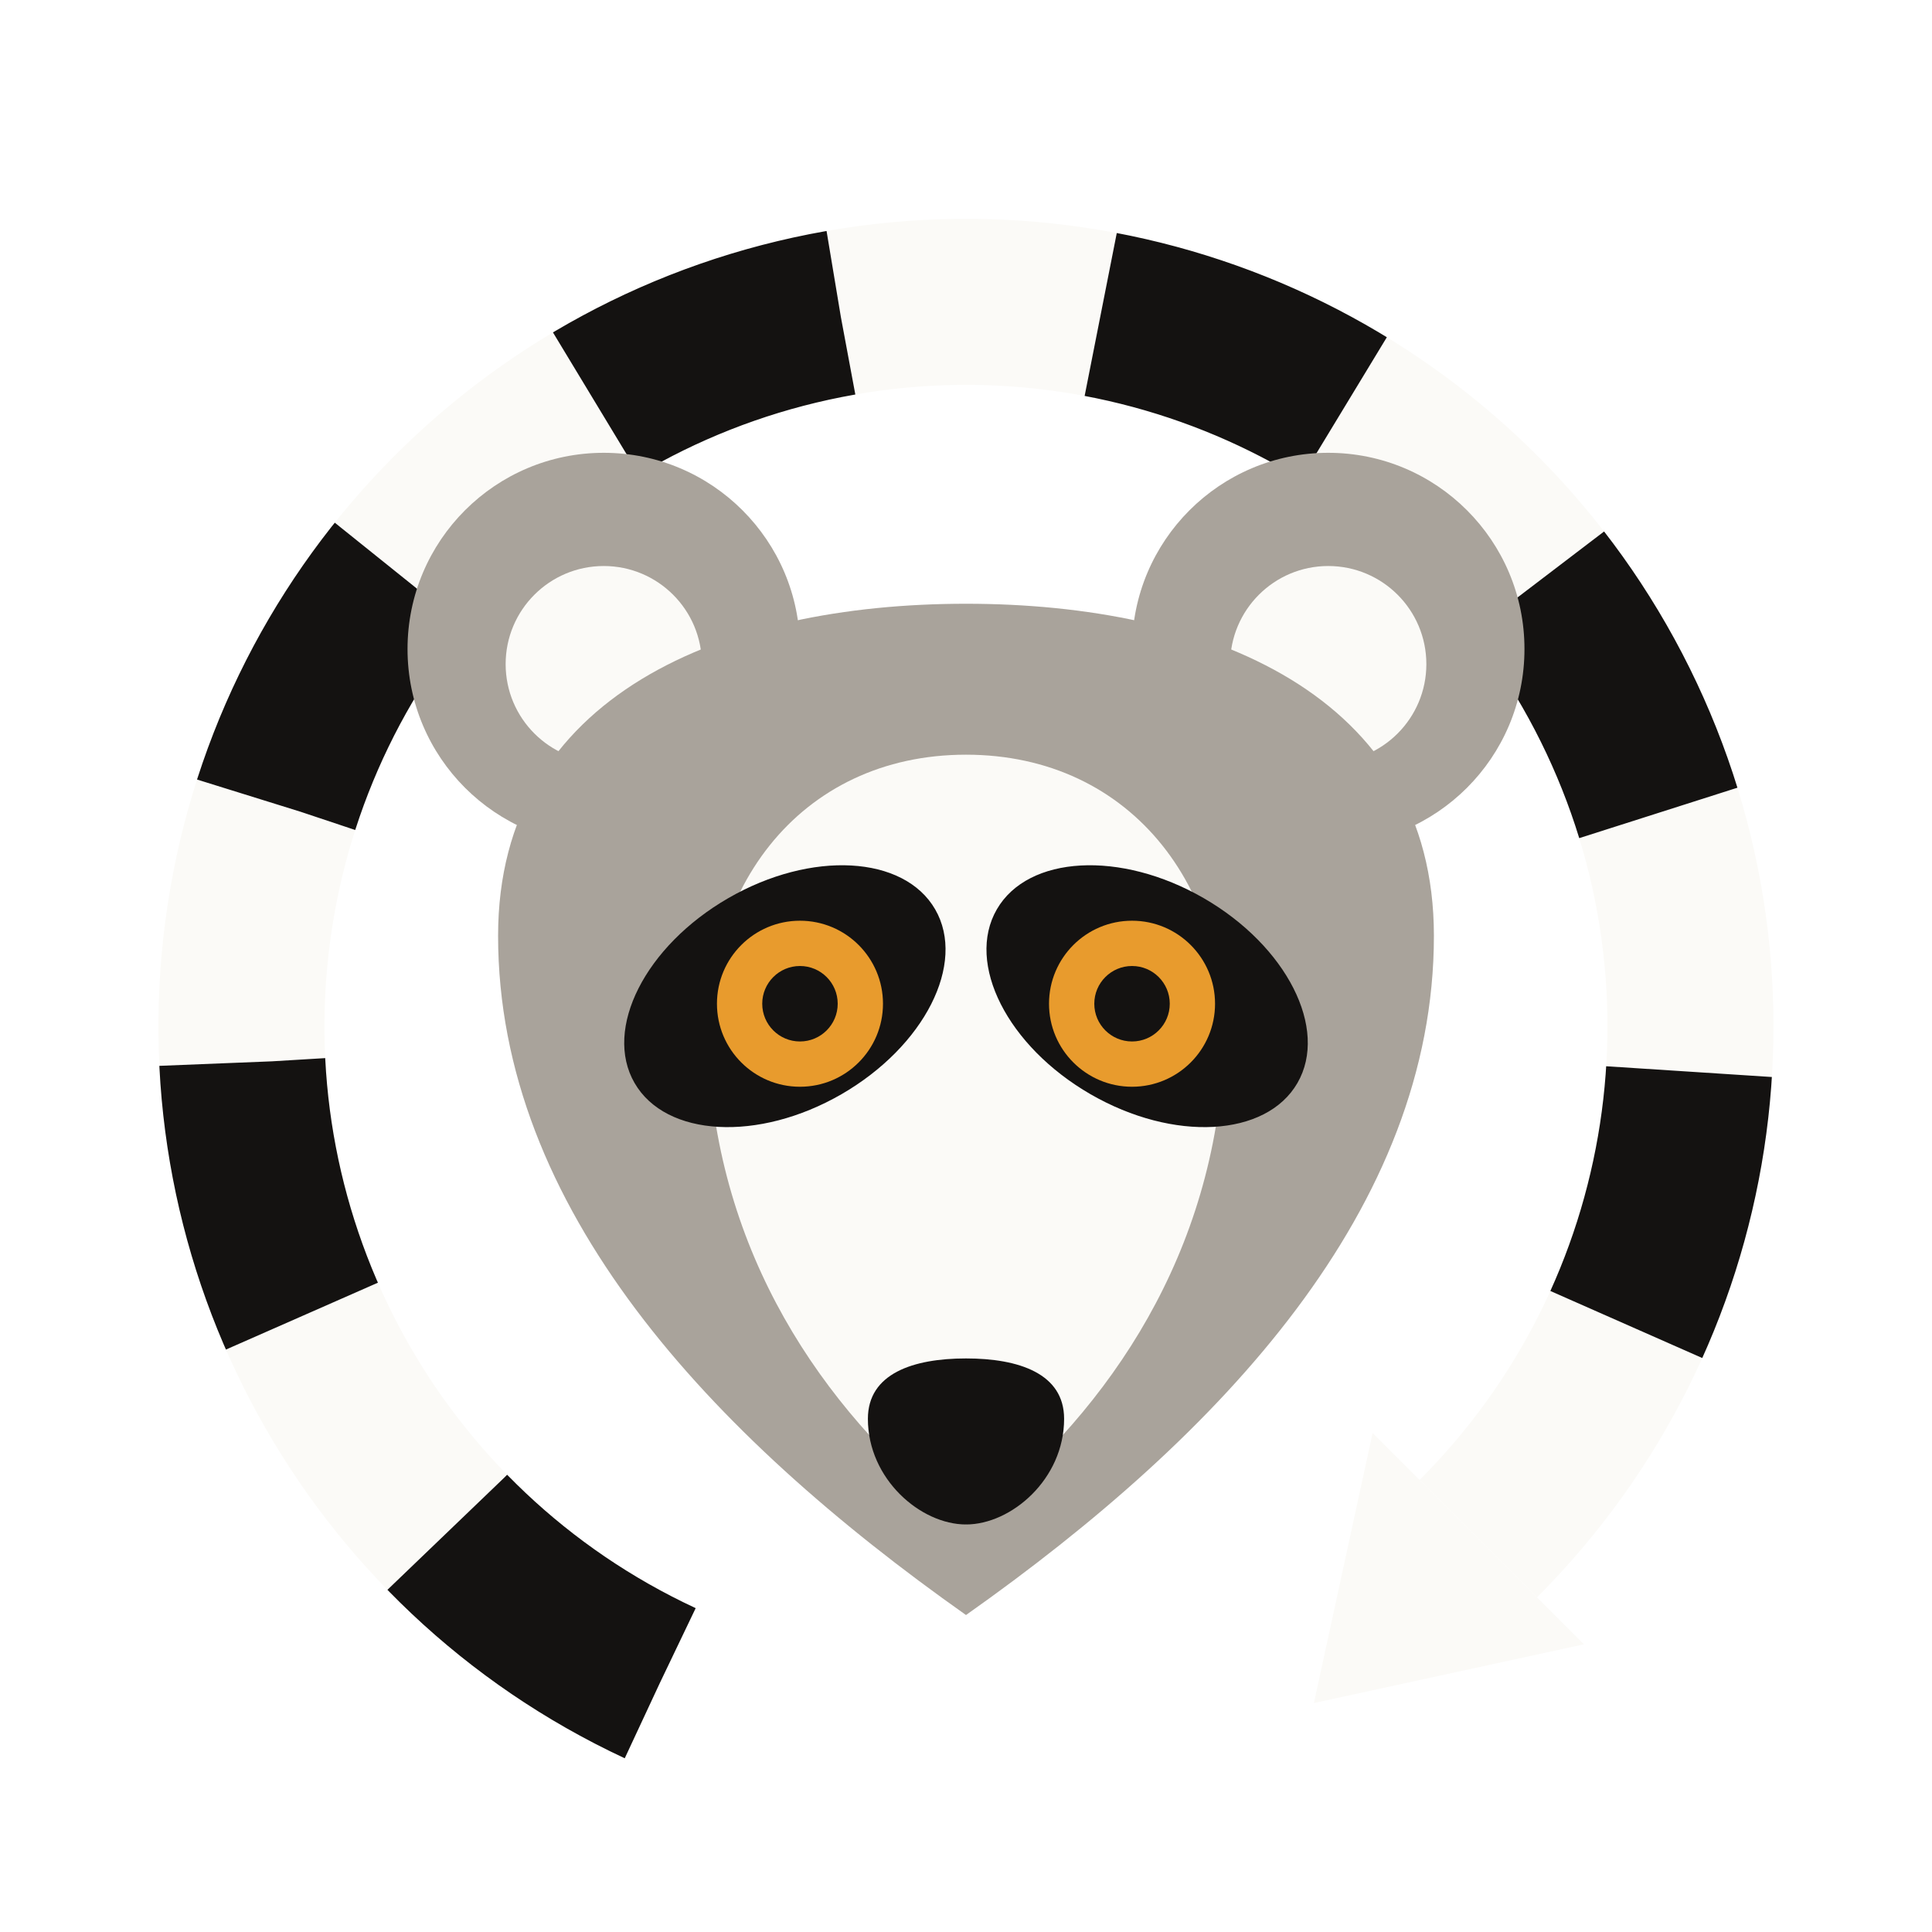
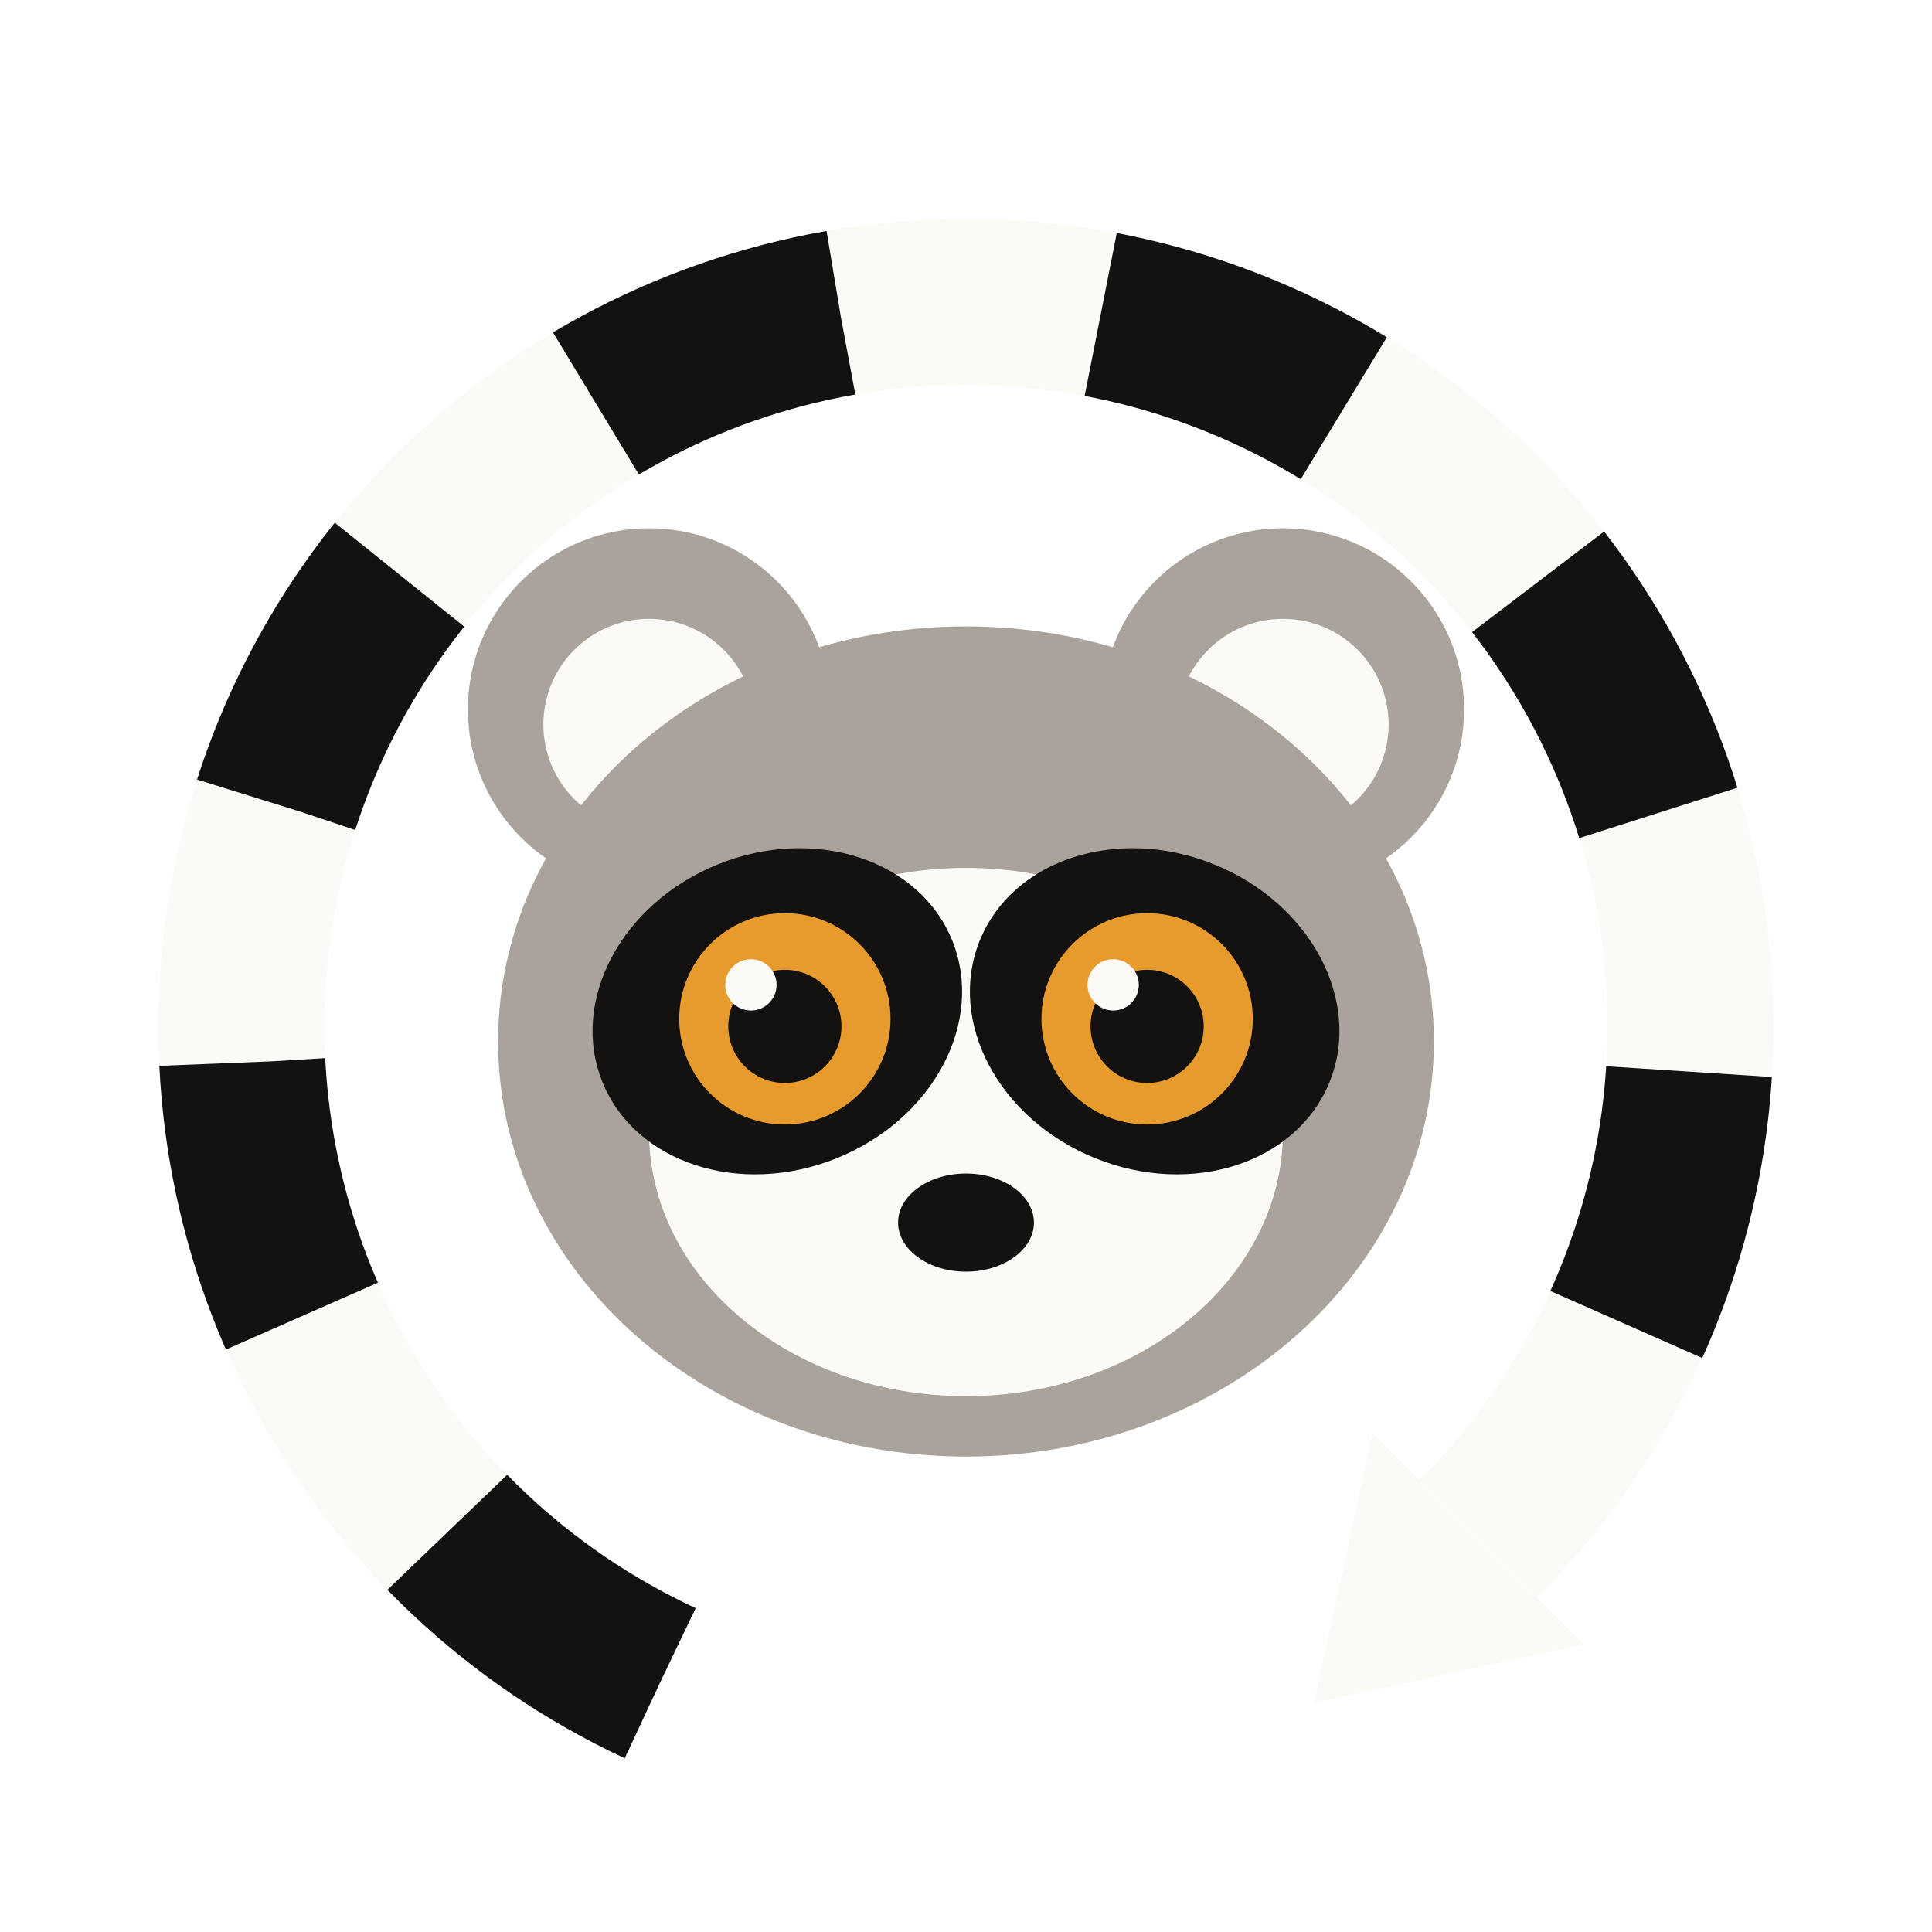
<svg xmlns="http://www.w3.org/2000/svg" viewBox="0 0 256 256">
  <path d="M87.43 223.01A96.00 96.00 0 1 1 195.88 203.88" fill="none" stroke="#FBFAF7" stroke-width="22" stroke-linecap="butt" />
  <path d="M87.43 223.01A96.00 96.00 0 1 1 195.88 203.88" fill="none" stroke="#141211" stroke-width="22" stroke-linecap="butt" stroke-dasharray="34.71 34.71" />
  <polygon points="209.88 217.88 181.88 189.88 174.10 225.66" fill="#FBFAF7" />
-   <circle cx="80" cy="86" r="26" fill="#A9A39B" />
-   <circle cx="176" cy="86" r="26" fill="#A9A39B" />
-   <circle cx="80" cy="88" r="13" fill="#FBFAF7" />
-   <circle cx="176" cy="88" r="13" fill="#FBFAF7" />
-   <path d="M66 124C66 92 96 80 128 80C160 80 190 92 190 124C190 160 162 190 128 214C94 190 66 160 66 124Z" fill="#A9A39B" />
-   <path d="M128 100C150 100 164 118 162 142C160 168 146 188 128 202C110 188 96 168 94 142C92 118 106 100 128 100Z" fill="#FBFAF7" />
-   <ellipse cx="104" cy="132" rx="23" ry="15" transform="rotate(-30 104 132)" fill="#141211" />
-   <ellipse cx="152" cy="132" rx="23" ry="15" transform="rotate(30 152 132)" fill="#141211" />
-   <path d="M115 188C115 182 121 180 128 180C135 180 141 182 141 188C141 196 134 202 128 202C122 202 115 196 115 188Z" fill="#141211" />
-   <circle cx="106" cy="133" r="11" fill="#E89B2D" />
-   <circle cx="150" cy="133" r="11" fill="#E89B2D" />
-   <circle cx="106" cy="133" r="5" fill="#141211" />
-   <circle cx="150" cy="133" r="5" fill="#141211" />
+   <circle cx="86" cy="94" r="24" fill="#A9A39B" />
+   <circle cx="170" cy="94" r="24" fill="#A9A39B" />
+   <circle cx="86" cy="96" r="14" fill="#FBFAF7" />
+   <circle cx="170" cy="96" r="14" fill="#FBFAF7" />
+   <ellipse cx="128" cy="138" rx="62" ry="55" fill="#A9A39B" />
+   <ellipse cx="128" cy="150" rx="42" ry="35" fill="#FBFAF7" />
+   <ellipse cx="103" cy="134" rx="25" ry="21" transform="rotate(-22 103 134)" fill="#141211" />
+   <ellipse cx="153" cy="134" rx="25" ry="21" transform="rotate(22 153 134)" fill="#141211" />
+   <ellipse cx="128" cy="162" rx="9" ry="6.5" fill="#141211" />
+   <circle cx="104" cy="135" r="14" fill="#E89B2D" />
+   <circle cx="152" cy="135" r="14" fill="#E89B2D" />
+   <circle cx="104" cy="136" r="7.5" fill="#141211" />
+   <circle cx="152" cy="136" r="7.5" fill="#141211" />
+   <circle cx="99.5" cy="130.5" r="3.4" fill="#FBFAF7" />
+   <circle cx="147.5" cy="130.5" r="3.4" fill="#FBFAF7" />
</svg>
